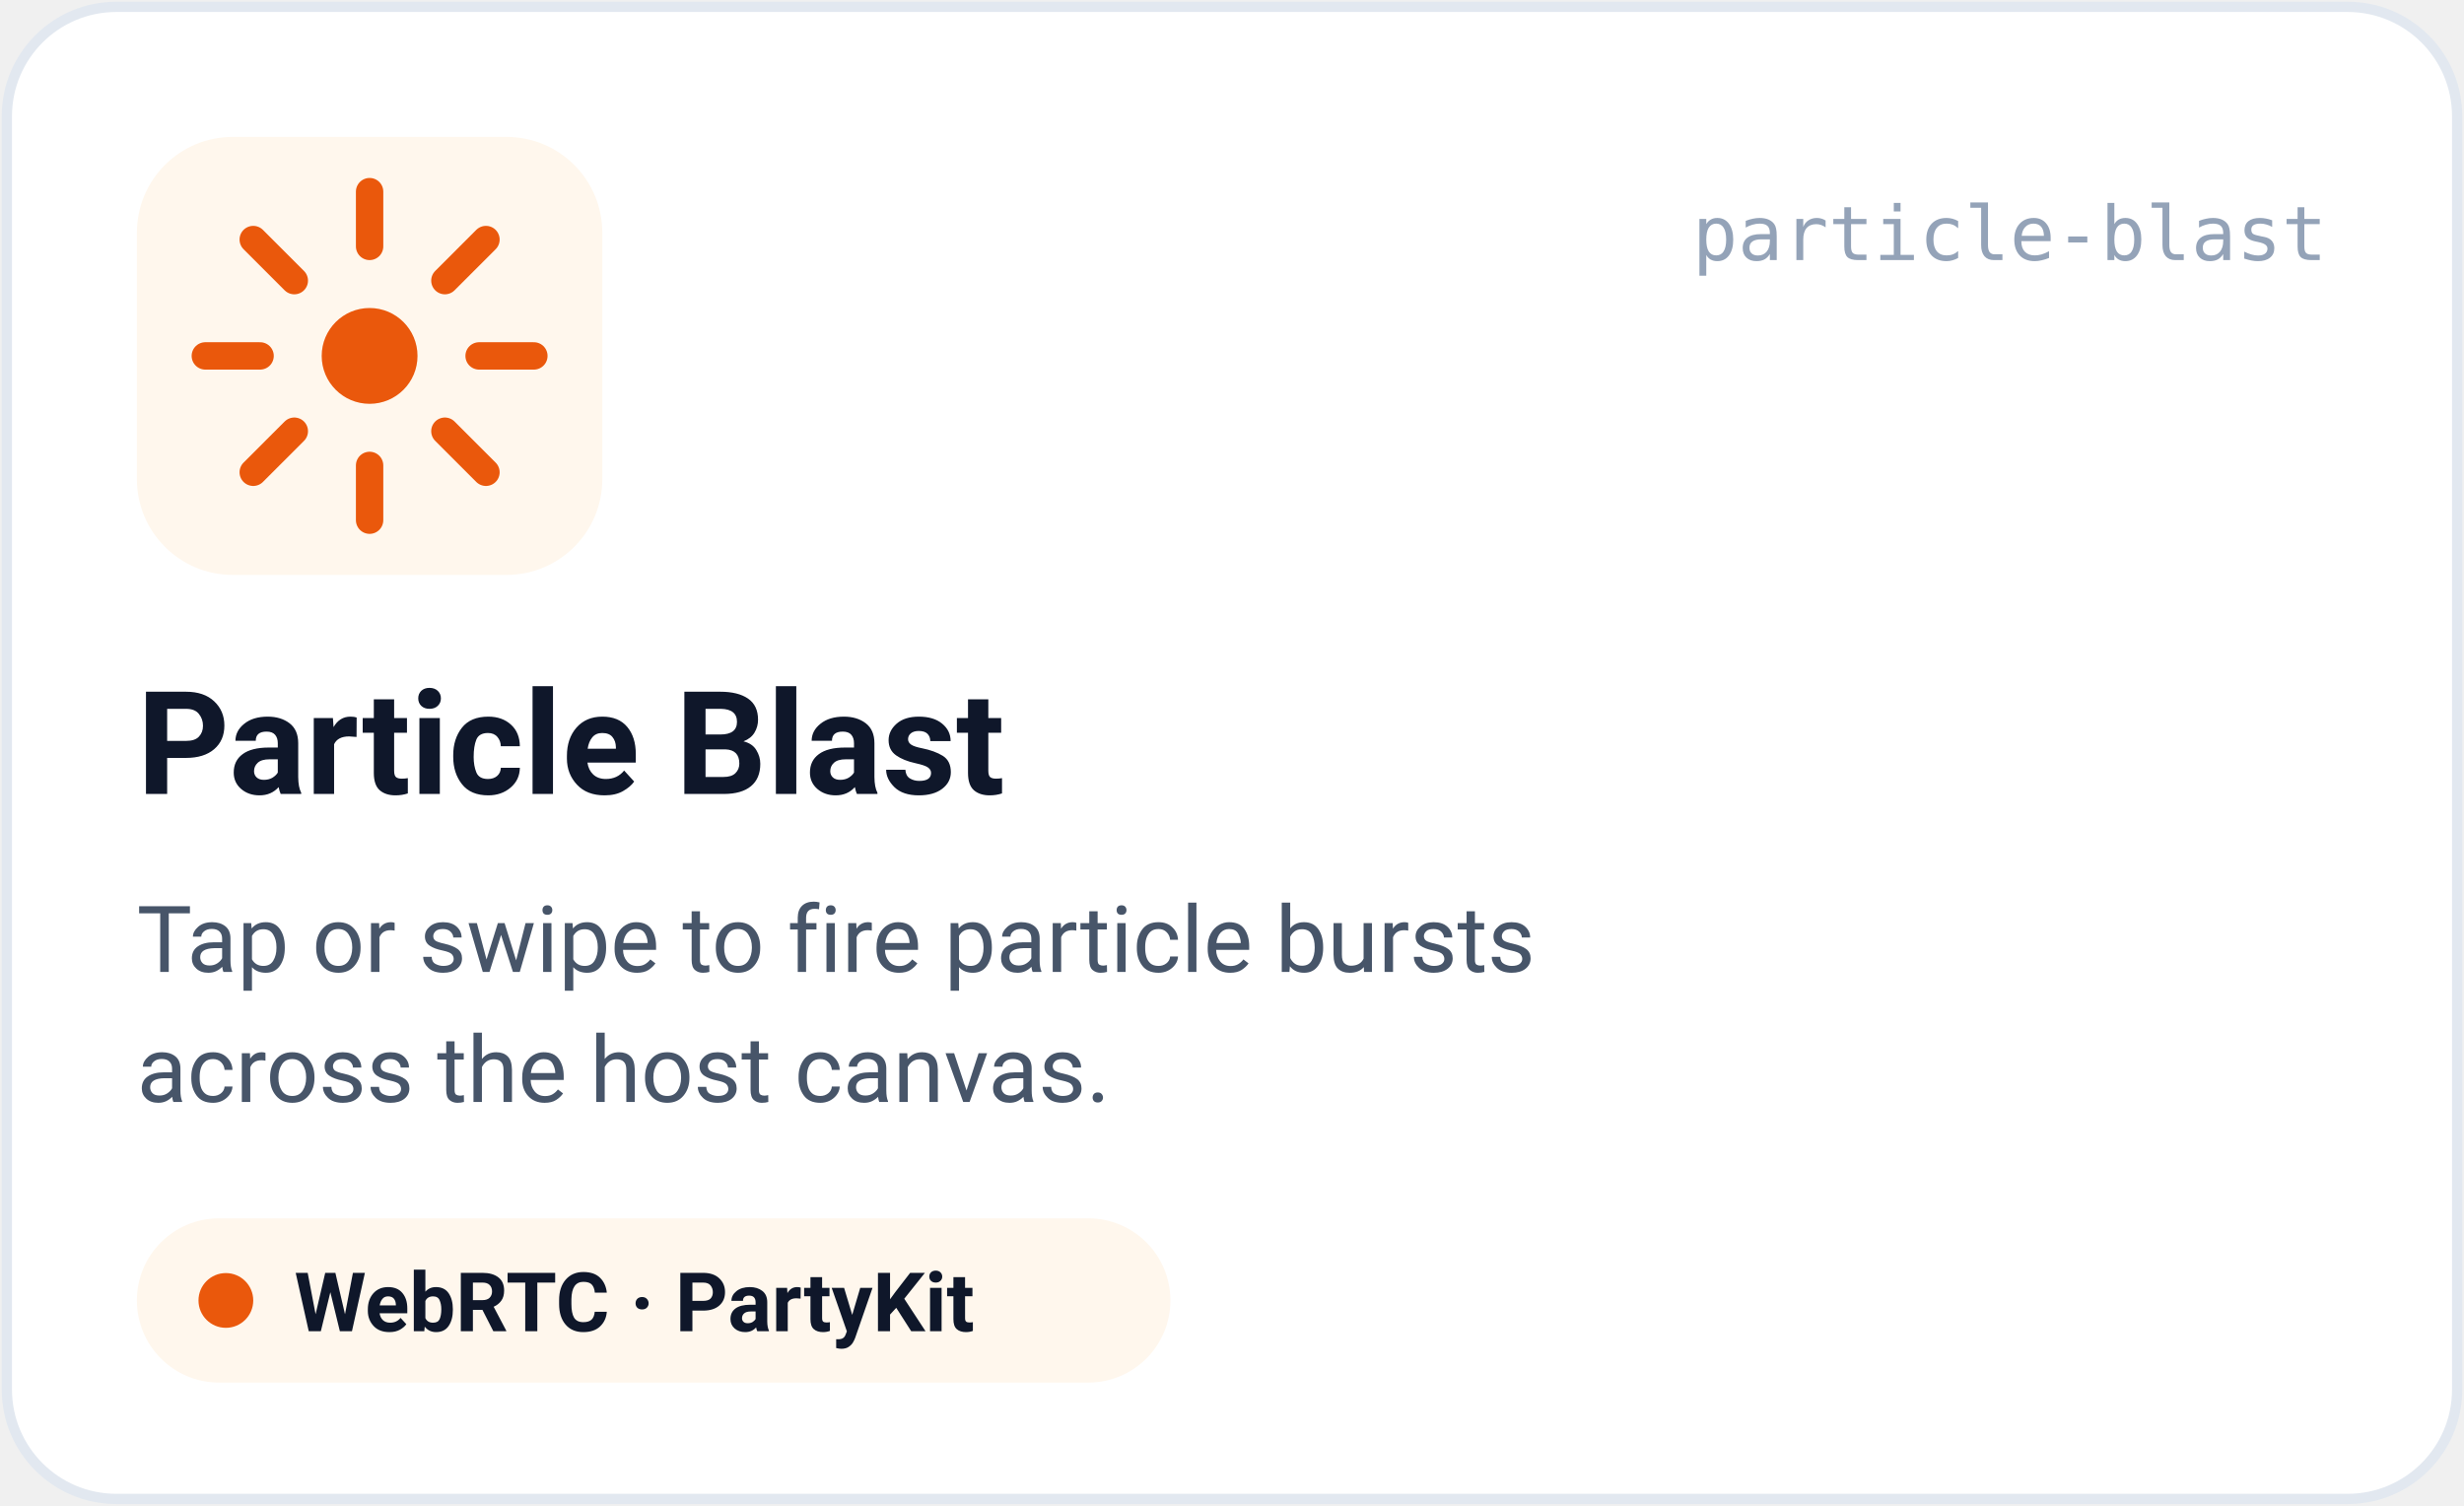
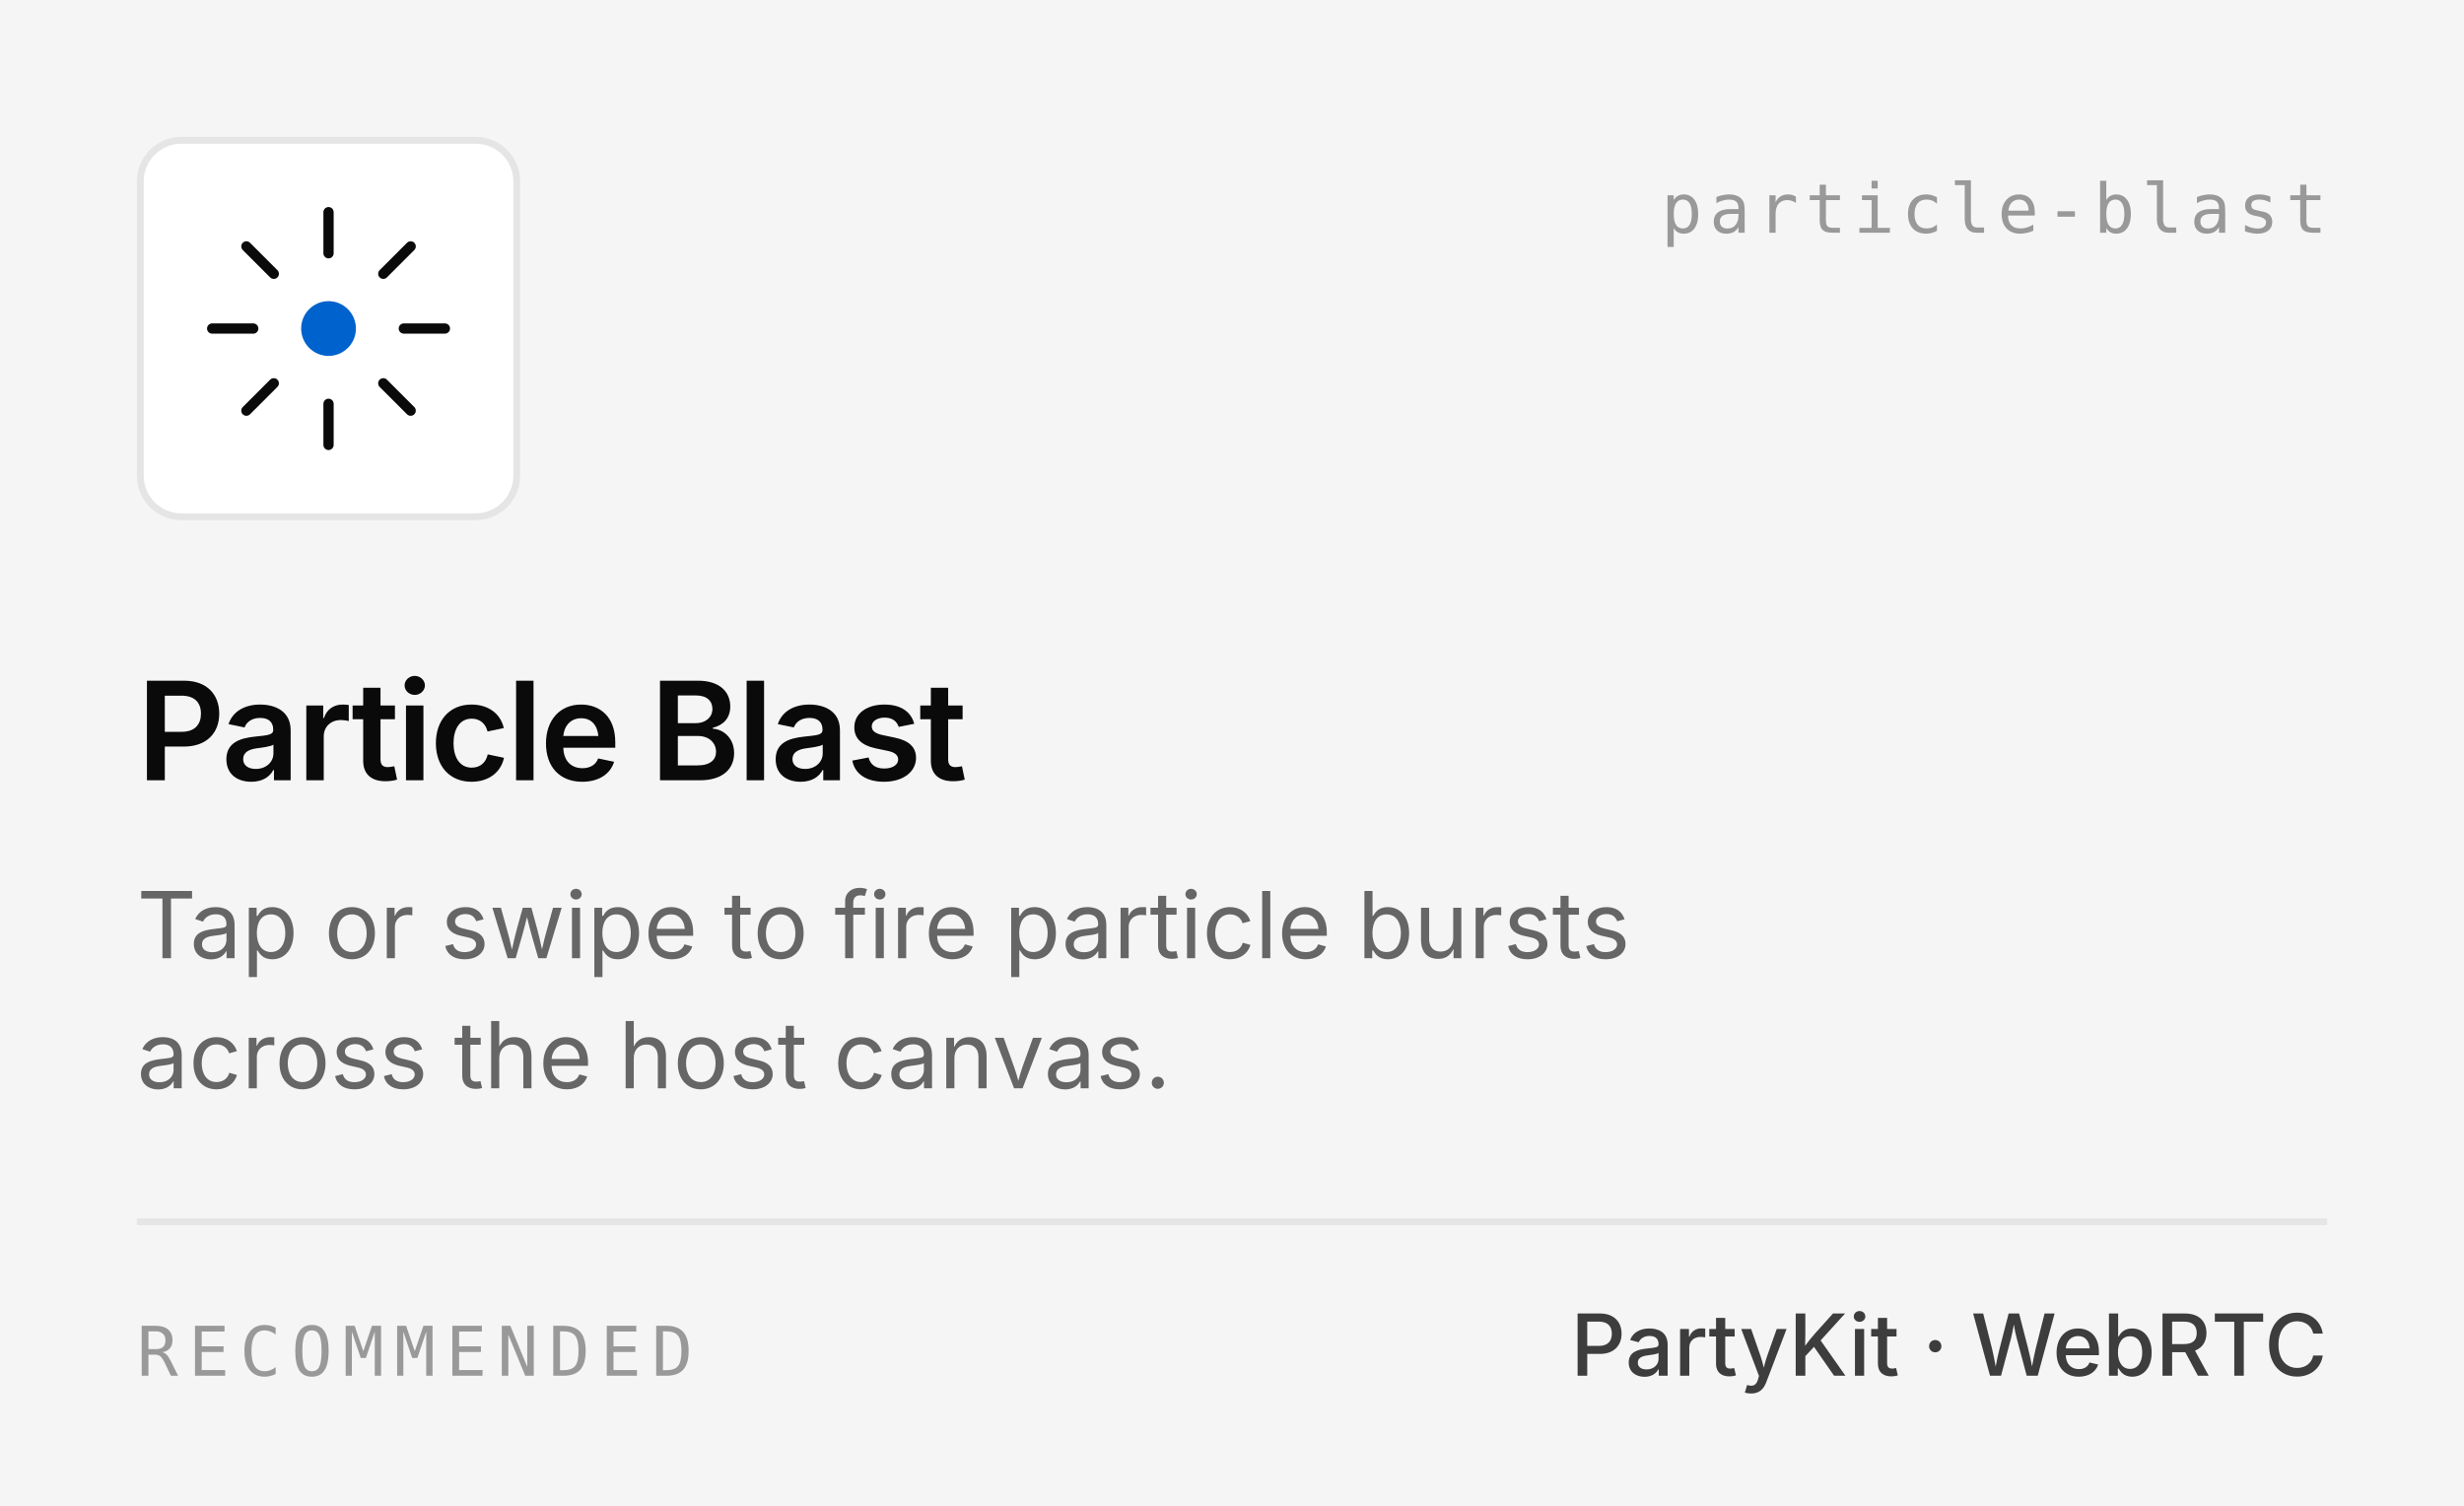
<svg xmlns="http://www.w3.org/2000/svg" viewBox="0 0 360 220" width="360" height="220" role="img" aria-labelledby="title desc">
  <style>
-     .bg{fill:#ffffff}.edge{stroke:#e2e8f0}.ink{fill:#0f172a}.muted{fill:#475569}.faint{fill:#94a3b8}
-     .tint{fill:#fff7ed}.acc{fill:#ea580c}.acc-s{stroke:#ea580c}.chip{fill:#fff7ed}
-     text{font-family:-apple-system,BlinkMacSystemFont,"Segoe UI",Roboto,"Helvetica Neue",Arial,"Hiragino Sans","Noto Sans JP",sans-serif}
-     .mono{font-family:ui-monospace,SFMono-Regular,Menlo,Consolas,monospace}
+     .bg{fill:#f5f5f5}.surface{fill:#ffffff}.hair{stroke:#e5e5e5}.strong{stroke:#cfcfcf}
+     .ink{fill:#0a0a0a}.ink-s{stroke:#0a0a0a}.ink2{fill:#3d3d3d}.muted{fill:#666666}.faint{fill:#999999}
+     .acc{fill:#0062cc}.acc-s{stroke:#0062cc}
+     text{font-family:"Outfit",-apple-system,BlinkMacSystemFont,"Segoe UI","Hiragino Sans","Noto Sans JP",sans-serif}
+     .mono{font-family:ui-monospace,SFMono-Regular,Menlo,monospace}
    @media (prefers-color-scheme: dark){
-       .bg{fill:#131a2e}.edge{stroke:#26304a}.ink{fill:#e2e8f0}.muted{fill:#a3b0c5}.faint{fill:#64748b}
-       .tint{fill:#2a1a10}.acc{fill:#fb923c}.acc-s{stroke:#fb923c}.chip{fill:#2a1a10}
+       .bg{fill:#141414}.surface{fill:#111111}.hair{stroke:#262626}.strong{stroke:#3a3a3a}
+       .ink{fill:#f2f2f2}.ink-s{stroke:#f2f2f2}.ink2{fill:#d4d4d4}.muted{fill:#a3a3a3}.faint{fill:#6b6b6b}
+       .acc{fill:#3b9cff}.acc-s{stroke:#3b9cff}
    }
  </style>
-   <rect class="bg edge" x="1" y="1" width="358" height="218" rx="16" stroke-width="1.5" />
-   <rect class="tint" x="20" y="20" width="68" height="64" rx="14" />
+   <rect class="bg" x="0" y="0" width="360" height="220" rx="0" />
+   <rect class="surface hair" x="20.5" y="20.5" width="55" height="55" rx="6" stroke-width="1" />
  <g transform="translate(20 20)">
-     <circle cx="34" cy="32" r="7" class="acc" />
-     <g class="acc-s" stroke-width="4" stroke-linecap="round">
-       <path d="M34 16 V8" />
-       <path d="M34 48 V56" />
-       <path d="M18 32 H10" />
-       <path d="M50 32 H58" />
-       <path d="M23 21 L17 15" />
-       <path d="M45 43 L51 49" />
-       <path d="M45 21 L51 15" />
-       <path d="M23 43 L17 49" />
+     <g class="ink-s" fill="none" stroke-width="1.5" stroke-linecap="round">
+       <path d="M28 17 V11" />
+       <path d="M28 39 V45" />
+       <path d="M17 28 H11" />
+       <path d="M39 28 H45" />
+       <path d="M20 20 L16 16" />
+       <path d="M36 36 L40 40" />
+       <path d="M36 20 L40 16" />
+       <path d="M20 36 L16 40" />
    </g>
+     <circle class="acc" cx="28" cy="28" r="4" />
  </g>
-   <text class="faint mono" x="340" y="38" font-size="11" text-anchor="end">particle-blast</text>
-   <text class="ink" x="20" y="116" font-size="21" font-weight="700">Particle Blast</text>
-   <text class="muted" x="20" y="142" font-size="13.5">Tap or swipe to fire particle bursts</text>
-   <text class="muted" x="20" y="161" font-size="13.5">across the host canvas.</text>
-   <rect class="chip" x="20" y="178" width="151" height="24" rx="12" />
-   <circle class="acc" cx="33" cy="190" r="4" />
-   <text class="ink" x="43" y="194.5" font-size="12" font-weight="600">WebRTC · PartyKit</text>
+   <text class="faint mono" x="340" y="34" font-size="10" letter-spacing="1" text-anchor="end">particle-blast</text>
+   <text class="ink" x="20" y="114" font-size="20" font-weight="600" letter-spacing="-0.4">Particle Blast</text>
+   <text class="muted" x="20" y="140" font-size="13.5">Tap or swipe to fire particle bursts</text>
+   <text class="muted" x="20" y="159" font-size="13.5">across the host canvas.</text>
+   <path class="hair" d="M20 178.5 H340" stroke-width="1" />
+   <text class="faint mono" x="20" y="201" font-size="10" letter-spacing="1.5">RECOMMENDED</text>
+   <text class="ink2" x="340" y="201" font-size="12.5" font-weight="500" text-anchor="end">PartyKit · WebRTC</text>
</svg>
